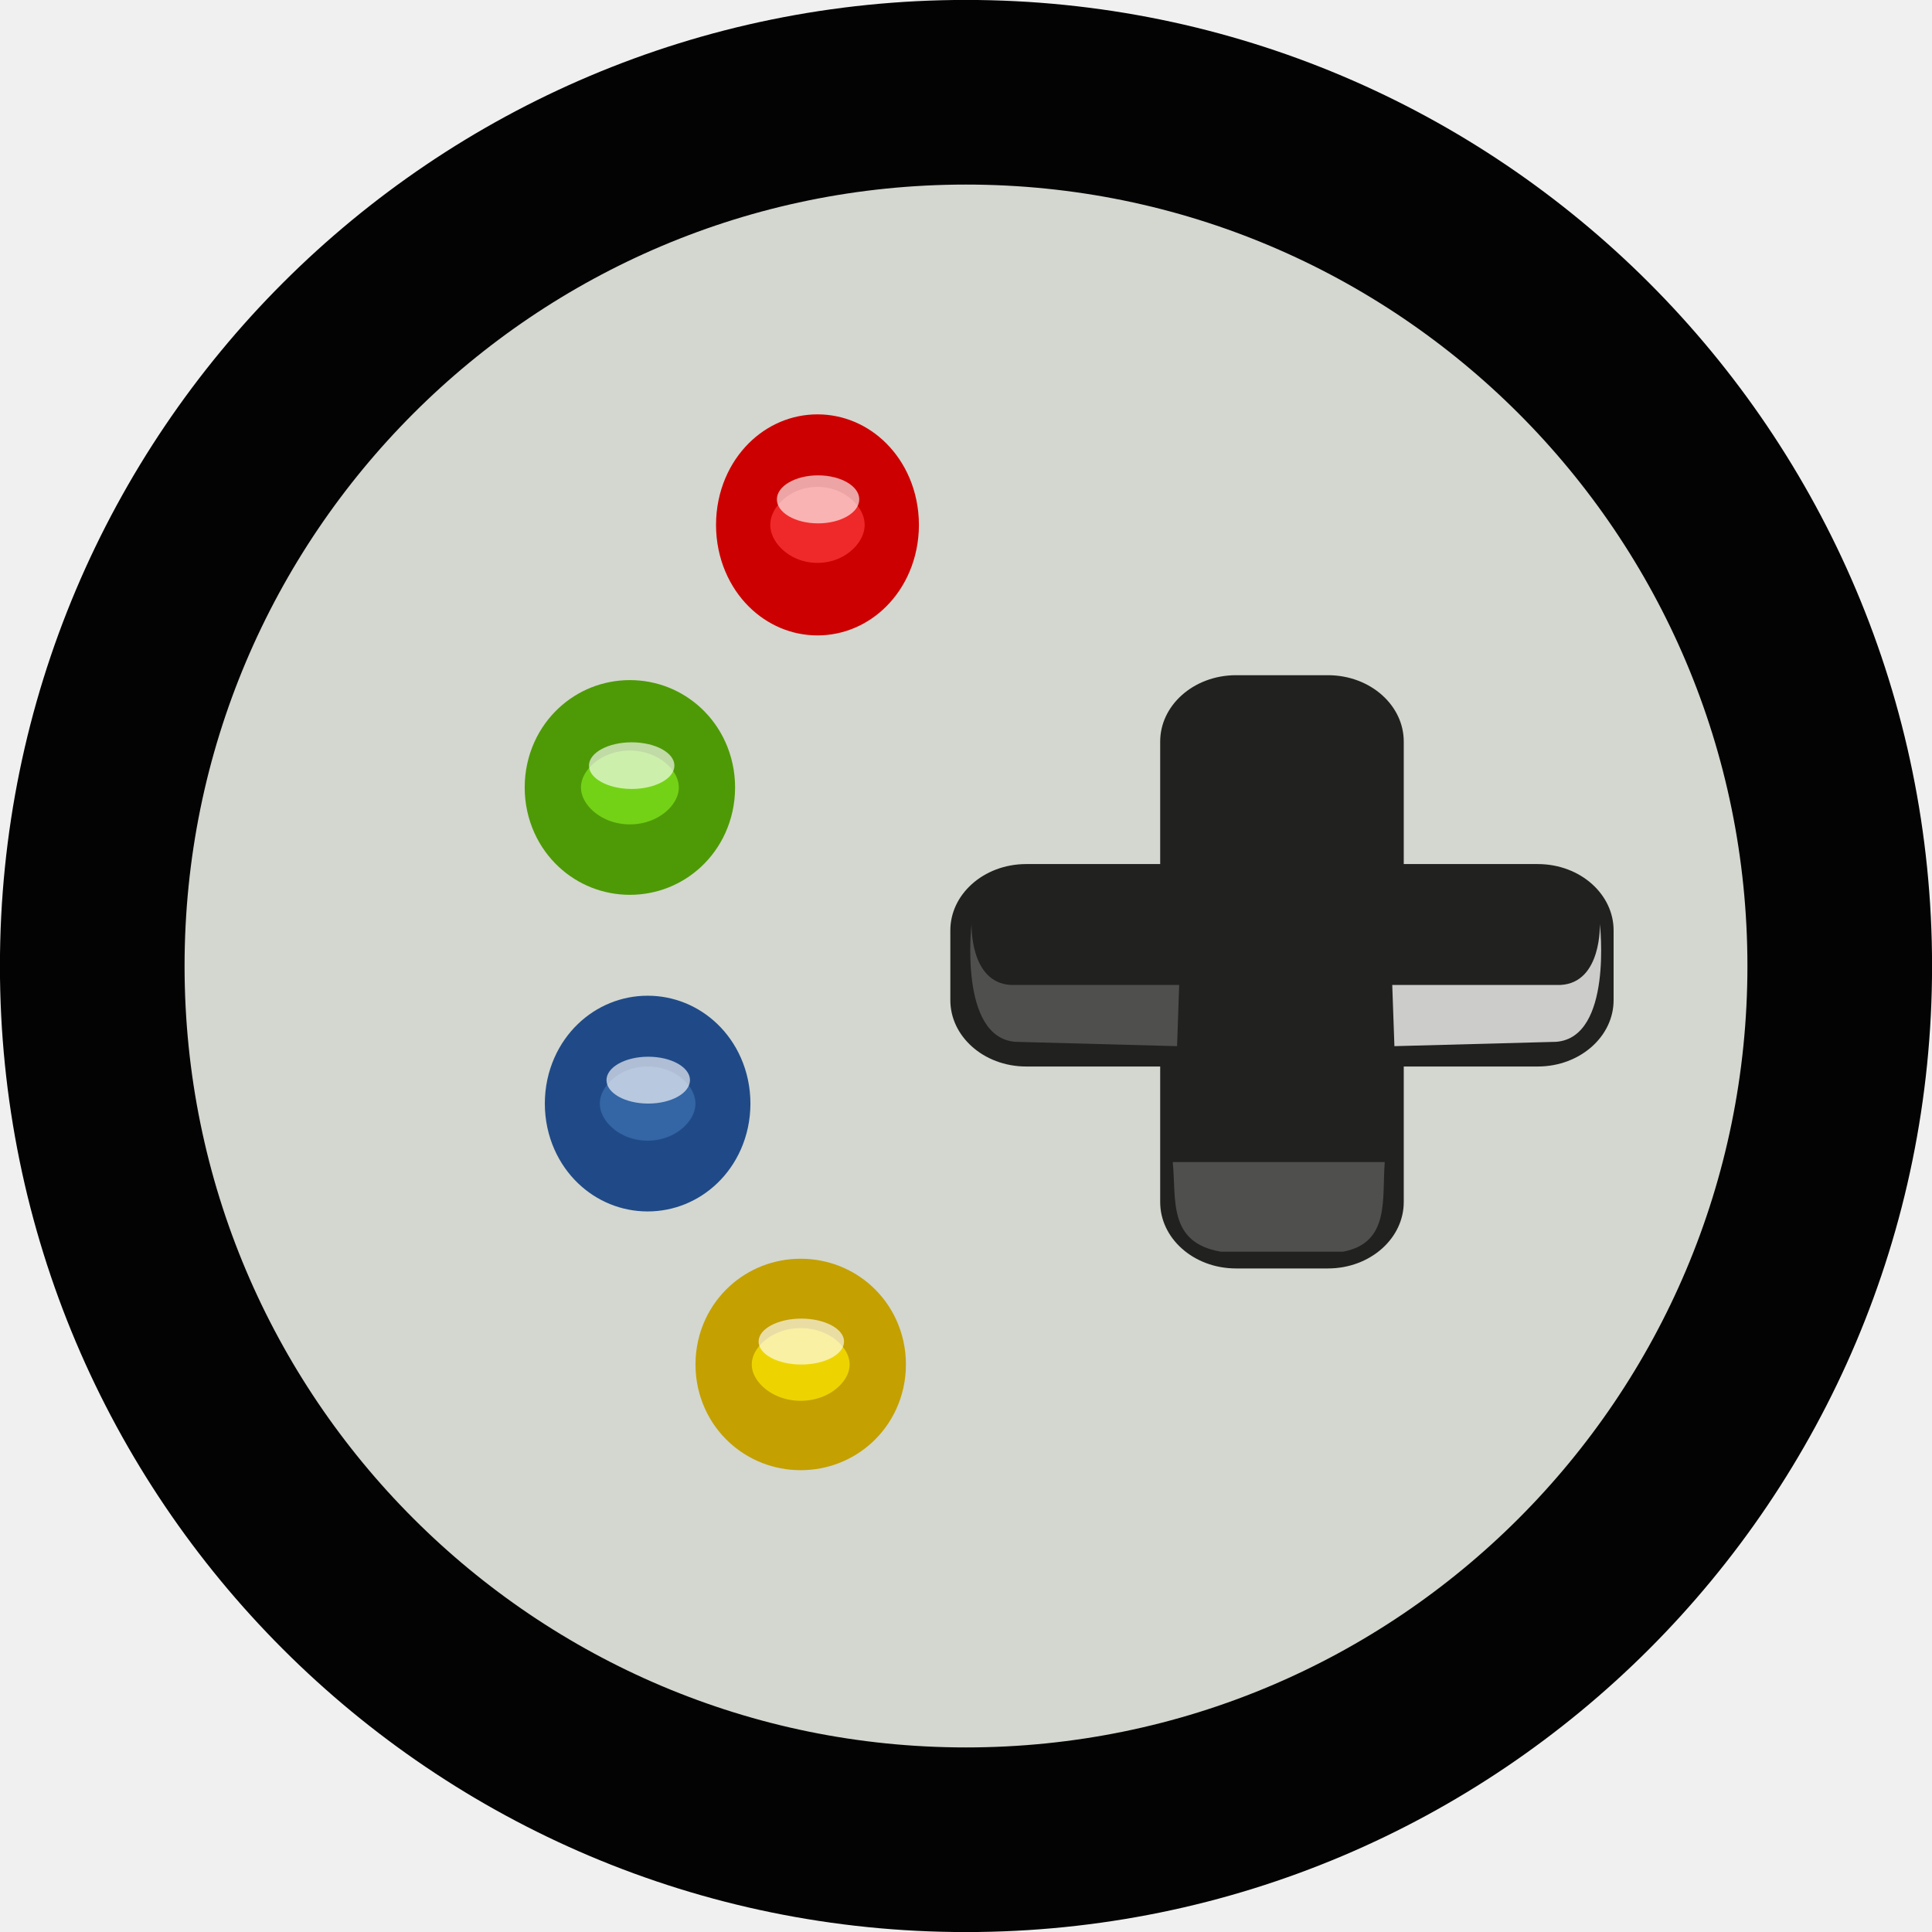
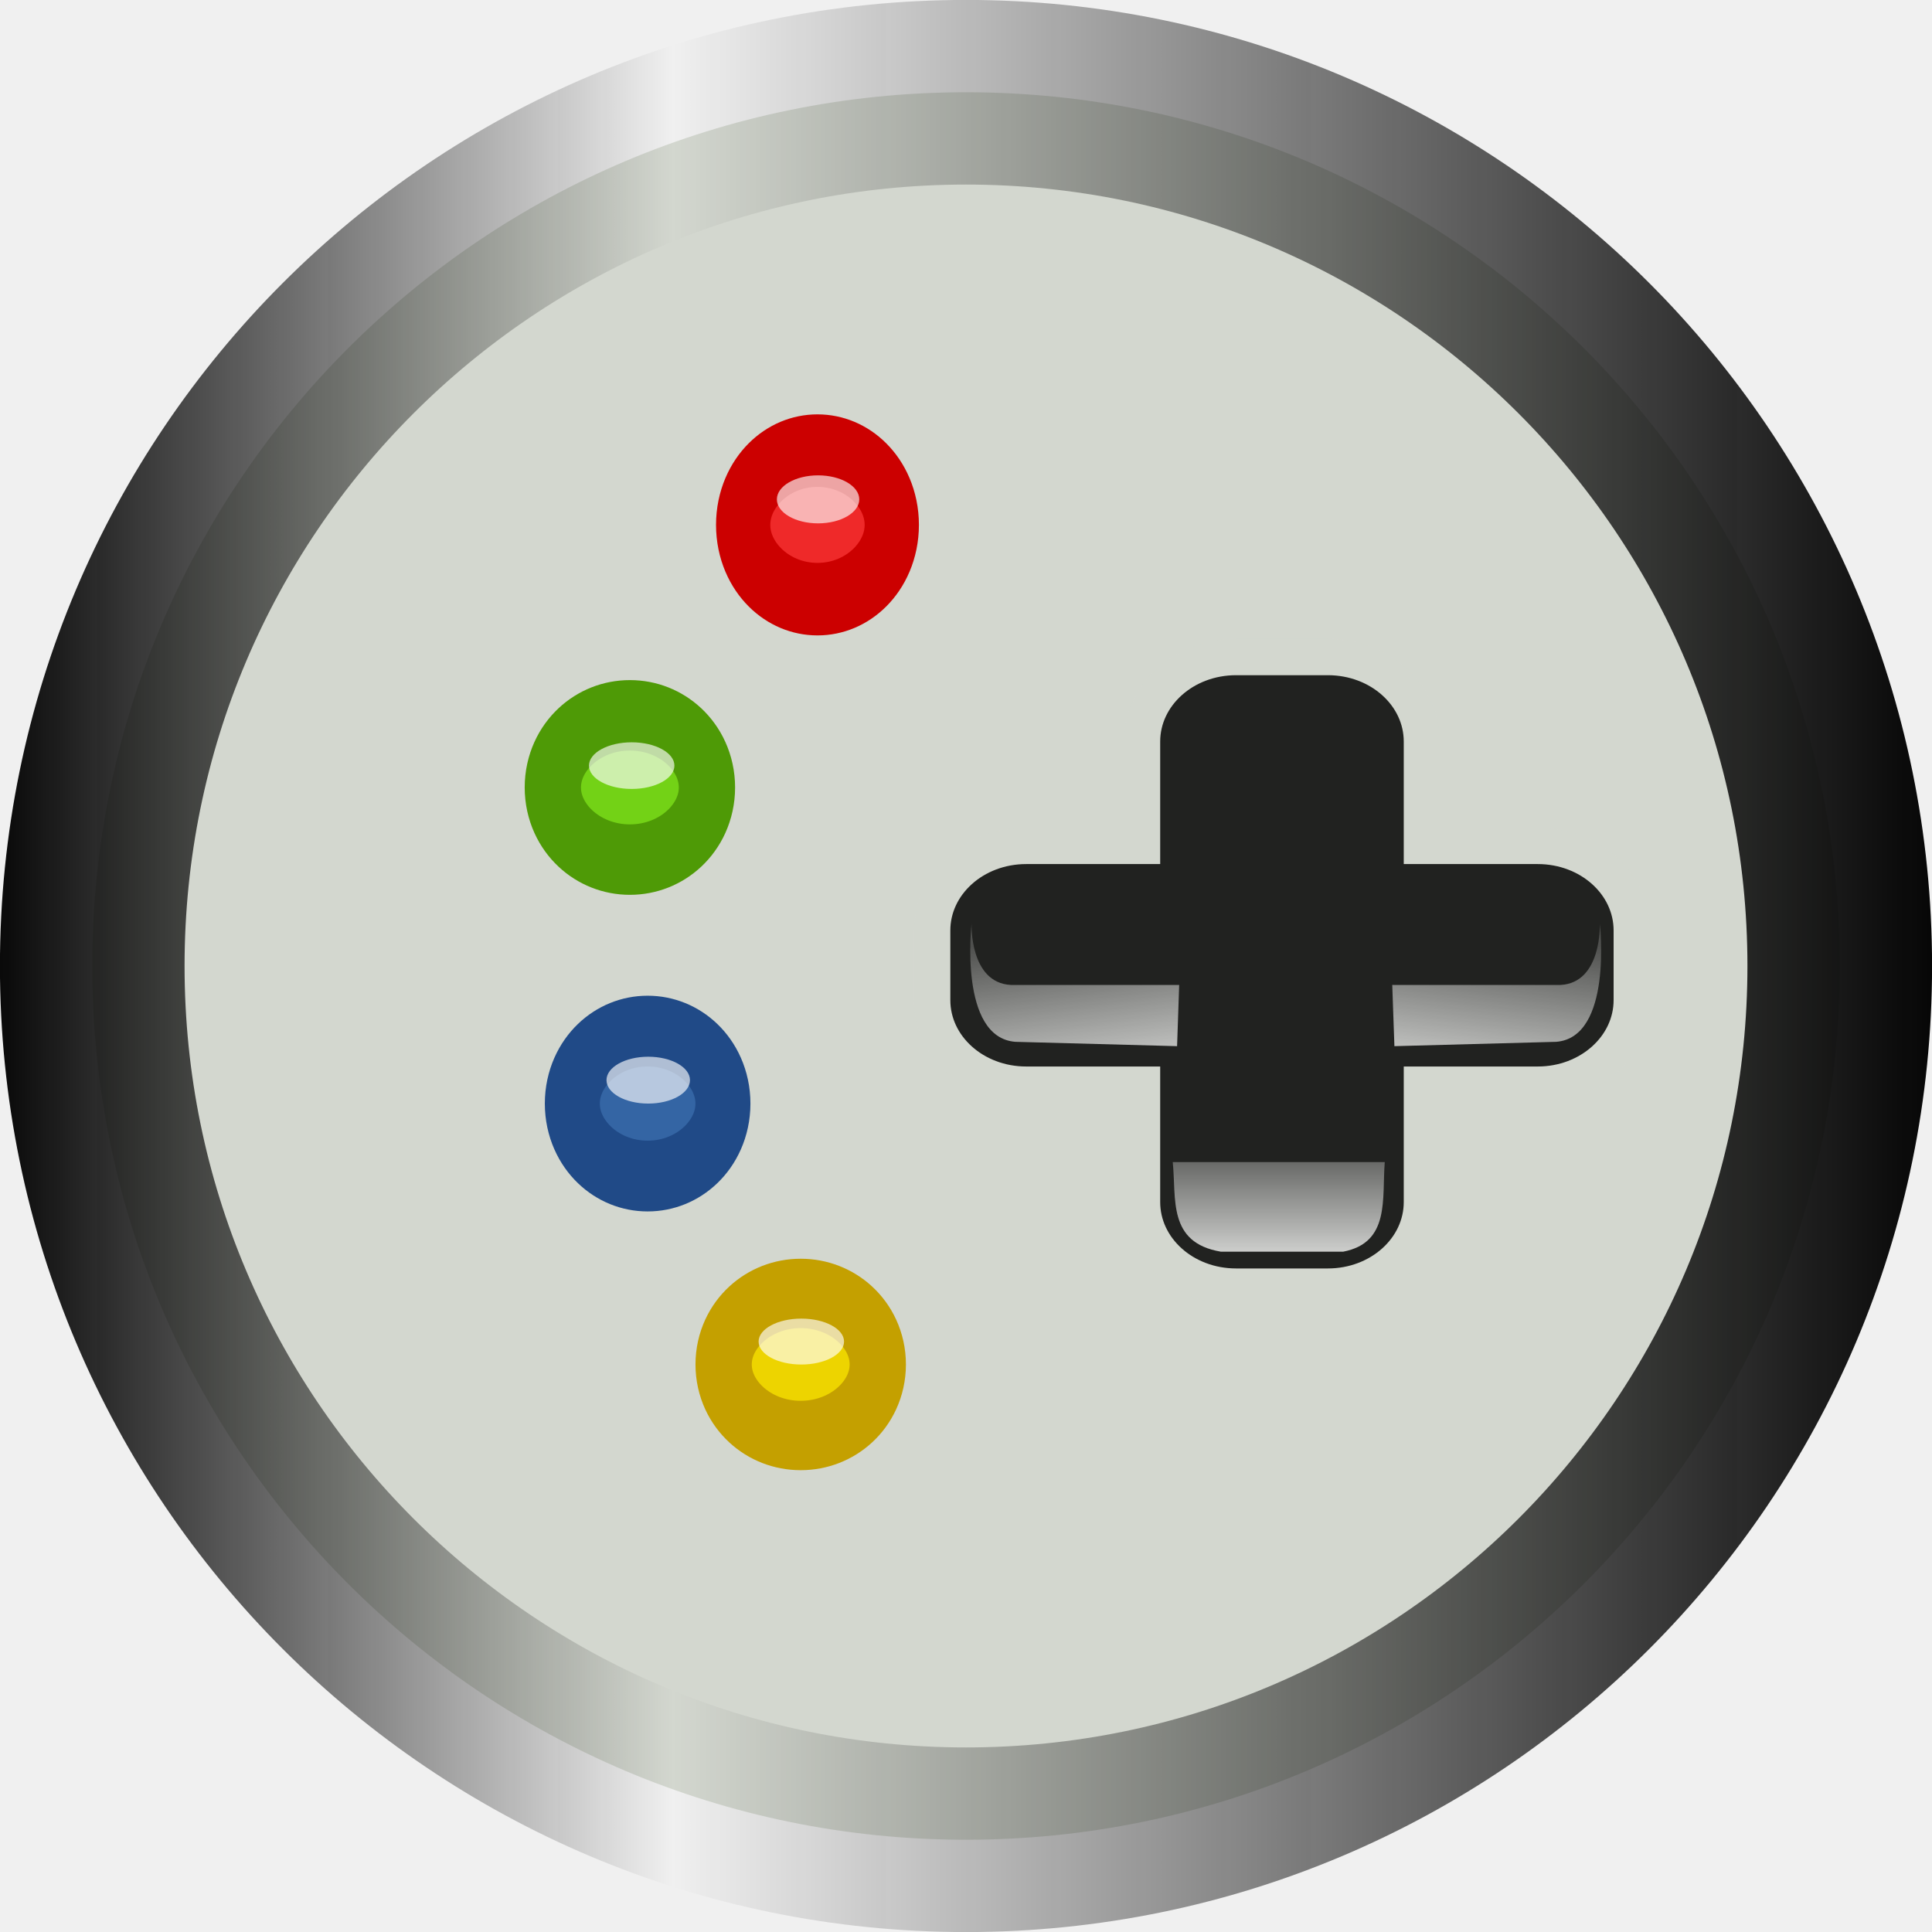
<svg xmlns="http://www.w3.org/2000/svg" xmlns:ns1="http://www.openswatchbook.org/uri/2009/osb" xmlns:xlink="http://www.w3.org/1999/xlink" version="1.1" width="16" height="16" id="svg2" viewBox="0 0 16 16">
  <defs id="defs7386">
    <linearGradient id="linearGradient8340">
      <stop stop-opacity="0.796" stop-color="#ffffff" id="stop8342" />
      <stop stop-opacity="0.216" stop-color="#ffffff" offset="1" id="stop8344" />
    </linearGradient>
    <linearGradient gradientTransform="matrix(0,-735328.32,170712.69,0,2464326300,577972450)" ns1:paint="solid" id="linearGradient19282">
      <stop stop-color="#b4b4b4" id="stop19284" />
    </linearGradient>
    <linearGradient ns1:paint="gradient" x1="231.55" x2="320.7" gradientUnits="userSpaceOnUse" id="linearGradient6057" gradientTransform="matrix(0.01502614,0,0,0.01468232,2.968613,1037.326)">
      <stop stop-color="#a11f7c" id="stop6053" />
      <stop stop-opacity="0.984" stop-color="#541f31" offset="1" id="stop6055" />
    </linearGradient>
    <linearGradient id="linearGradient3073">
      <stop id="stop3075" offset="0" style="stop-color:#030303;stop-opacity:1;" />
      <stop style="stop-color:#030303;stop-opacity:0;" offset="0.351" id="stop3081" />
      <stop id="stop3077" offset="1" style="stop-color:#030303;stop-opacity:1;" />
    </linearGradient>
-     <linearGradient gradientTransform="matrix(0.9164912,0,0,0.9164912,734.8774,103.4735)" gradientUnits="userSpaceOnUse" y2="29.922" x2="-14.705" y1="29.922" x1="-32.495" id="linearGradient4271-9" xlink:href="#linearGradient3073" />
+     <linearGradient gradientTransform="matrix(0.950023,0,0,0.9498906,761.3267,73.78659)" gradientUnits="userSpaceOnUse" y2="29.922" x2="-14.705" y1="29.922" x1="-32.495" id="linearGradient4271-9" xlink:href="#linearGradient3073" />
    <linearGradient gradientTransform="translate(1217.157,156.9054)" y2="29.312" x2="9.406" y1="31.344" x1="9.688" gradientUnits="userSpaceOnUse" id="linearGradient8605" xlink:href="#linearGradient8340" />
    <linearGradient y2="29.312" x2="9.406" y1="31.344" x1="9.688" gradientTransform="matrix(-1,0,0,1,1240.263,156.9054)" gradientUnits="userSpaceOnUse" id="linearGradient8607" xlink:href="#linearGradient8340" />
    <linearGradient gradientTransform="translate(1217.157,156.9054)" y2="32.391" x2="11.453" y1="34" x1="11.453" gradientUnits="userSpaceOnUse" id="linearGradient8609" xlink:href="#linearGradient8340" />
    <linearGradient ns1:paint="solid" id="linearGradient5487">
      <stop id="stop5485" offset="0" style="stop-color:#888a85;stop-opacity:1;" />
    </linearGradient>
+     <linearGradient xlink:href="#linearGradient3073" id="linearGradient4271-9-3" x1="-32.495" y1="29.922" x2="-14.705" y2="29.922" gradientUnits="userSpaceOnUse" gradientTransform="matrix(0.9164912,0,0,0.9164912,29.7696,12.57708)" />
+     <linearGradient xlink:href="#linearGradient8340" id="linearGradient8605-8" gradientUnits="userSpaceOnUse" x1="9.688" y1="31.344" x2="9.406" y2="29.312" />
+     <linearGradient xlink:href="#linearGradient8340" id="linearGradient8607-7" gradientUnits="userSpaceOnUse" gradientTransform="matrix(-1,0,0,1,23.1063,0)" x1="9.688" y1="31.344" x2="9.406" y2="29.312" />
+     <linearGradient xlink:href="#linearGradient8340" id="linearGradient8609-8" gradientUnits="userSpaceOnUse" x1="11.453" y1="34" x2="11.453" y2="32.391" />
  </defs>
-   <g style="display:inline" transform="translate(-328.0834,65.18358)" id="preferences">
-     <g id="gimp-prefs-controllers" transform="translate(327.9434,-97.18358)">
-       <circle style="color:#000000;clip-rule:nonzero;display:inline;overflow:visible;visibility:visible;opacity:1;isolation:auto;mix-blend-mode:normal;color-interpolation:sRGB;color-interpolation-filters:linearRGB;solid-color:#000000;solid-opacity:1;fill:#d3d7cf;fill-opacity:1;fill-rule:nonzero;stroke:url(#linearGradient4271-9);stroke-width:1.529;stroke-linecap:round;stroke-linejoin:round;stroke-miterlimit:4;stroke-dasharray:none;stroke-dashoffset:0;stroke-opacity:1;color-rendering:auto;image-rendering:auto;shape-rendering:auto;text-rendering:auto;enable-background:accumulate" id="path4252-1" cx="8.14" cy="40" r="7.236" />
-       <g id="g4245-1" transform="matrix(0.8205346,0,0,0.8205346,34.8771,26.81989)">
-         <g transform="translate(-42.51248,-15.34788)" id="g5812-3" style="opacity:0.843">
-           <g id="g4070" transform="matrix(0.706012,0,0,0.706012,4.997795,10.28958)">
-             <path style="color:#000000;display:inline;overflow:visible;visibility:visible;fill:#000000;fill-opacity:1;fill-rule:nonzero;stroke:#d3d7cf;stroke-width:0.518;stroke-linecap:butt;stroke-linejoin:miter;stroke-miterlimit:4;stroke-dasharray:none;stroke-dashoffset:0;stroke-opacity:1;marker:none;enable-background:accumulate" id="rect5775-0" d="m -31.669,10.152 c -0.744,0 -1.344,0.54 -1.344,1.209 l 0,1.491 -1.656,0 c -0.744,0 -1.344,0.54 -1.344,1.209 l 0,0.994 c 0,0.67 0.6,1.209 1.344,1.209 l 1.656,0 0,1.678 c 0,0.67 0.6,1.209 1.344,1.209 l 1.312,0 c 0.744,0 1.344,-0.54 1.344,-1.209 l 0,-1.678 1.656,0 c 0.744,0 1.344,-0.54 1.344,-1.209 l 0,-0.994 c 0,-0.67 -0.6,-1.209 -1.344,-1.209 l -1.656,0 0,-1.491 c 0,-0.67 -0.6,-1.209 -1.344,-1.209 z" transform="translate(42.51248,15.34788)" />
-             <path style="color:#000000;display:inline;overflow:visible;visibility:visible;fill:url(#linearGradient8605);fill-opacity:1;fill-rule:nonzero;stroke:none;stroke-width:1;marker:none;enable-background:accumulate" id="path5782-5" d="m 7.062,29.312 c 0,0 -0.031,0.844 0.562,0.875 l 2.406,0 L 10,31.062 7.688,31 C 6.875,30.938 7.062,29.312 7.062,29.312 Z" />
-             <path style="color:#000000;display:inline;overflow:visible;visibility:visible;fill:url(#linearGradient8607);fill-opacity:1;fill-rule:nonzero;stroke:none;stroke-width:1;marker:none;enable-background:accumulate" id="path5798-7" d="m 16.044,29.312 c 0,0 0.031,0.844 -0.562,0.875 l -2.406,0 0.031,0.875 2.312,-0.062 c 0.812,-0.062 0.625,-1.688 0.625,-1.688 z" />
-             <path style="color:#000000;display:inline;overflow:visible;visibility:visible;fill:url(#linearGradient8609);fill-opacity:1;fill-rule:nonzero;stroke:none;stroke-width:1;marker:none;enable-background:accumulate" id="path5802-6" d="m 9.938,32.719 c 0.125,0 3.031,0 3.031,0 C 12.927,33.243 13.048,33.87 12.375,34 l -1.75,0 C 9.861,33.87 9.992,33.243 9.938,32.719 Z" />
-           </g>
+   <g style="display:inline" transform="translate(-0.1400005,-32)" id="gimp-prefs-controllers">
+     <circle r="7.236" cy="40" cx="8.14" id="path4252-1" style="color:#000000;clip-rule:nonzero;display:inline;overflow:visible;visibility:visible;opacity:1;isolation:auto;mix-blend-mode:normal;color-interpolation:sRGB;color-interpolation-filters:linearRGB;solid-color:#000000;solid-opacity:1;fill:#d3d7cf;fill-opacity:1;fill-rule:nonzero;stroke:url(#linearGradient4271-9-3);stroke-width:1.529;stroke-linecap:round;stroke-linejoin:round;stroke-miterlimit:4;stroke-dasharray:none;stroke-dashoffset:0;stroke-opacity:1;color-rendering:auto;image-rendering:auto;shape-rendering:auto;text-rendering:auto;enable-background:accumulate" />
+     <g transform="matrix(0.8205346,0,0,0.8205346,34.8771,26.81989)" id="g4245-1">
+       <g style="opacity:0.843" id="g5812-3" transform="translate(-42.51248,-15.34788)">
+         <g transform="matrix(0.706012,0,0,0.706012,4.997795,10.28958)" id="g4070">
+           <path transform="translate(42.51248,15.34788)" d="m -31.669,10.152 c -0.744,0 -1.344,0.54 -1.344,1.209 l 0,1.491 -1.656,0 c -0.744,0 -1.344,0.54 -1.344,1.209 l 0,0.994 c 0,0.67 0.6,1.209 1.344,1.209 l 1.656,0 0,1.678 c 0,0.67 0.6,1.209 1.344,1.209 l 1.312,0 c 0.744,0 1.344,-0.54 1.344,-1.209 l 0,-1.678 1.656,0 c 0.744,0 1.344,-0.54 1.344,-1.209 l 0,-0.994 c 0,-0.67 -0.6,-1.209 -1.344,-1.209 l -1.656,0 0,-1.491 c 0,-0.67 -0.6,-1.209 -1.344,-1.209 z" id="rect5775-0" style="color:#000000;display:inline;overflow:visible;visibility:visible;fill:#000000;fill-opacity:1;fill-rule:nonzero;stroke:#d3d7cf;stroke-width:0.518;stroke-linecap:butt;stroke-linejoin:miter;stroke-miterlimit:4;stroke-dasharray:none;stroke-dashoffset:0;stroke-opacity:1;marker:none;enable-background:accumulate" />
+           <path d="m 7.062,29.312 c 0,0 -0.031,0.844 0.562,0.875 l 2.406,0 L 10,31.062 7.688,31 C 6.875,30.938 7.062,29.312 7.062,29.312 Z" id="path5782-5" style="color:#000000;display:inline;overflow:visible;visibility:visible;fill:url(#linearGradient8605-8);fill-opacity:1;fill-rule:nonzero;stroke:none;stroke-width:1;marker:none;enable-background:accumulate" />
+           <path d="m 16.044,29.312 c 0,0 0.031,0.844 -0.562,0.875 l -2.406,0 0.031,0.875 2.312,-0.062 c 0.812,-0.062 0.625,-1.688 0.625,-1.688 z" id="path5798-7" style="color:#000000;display:inline;overflow:visible;visibility:visible;fill:url(#linearGradient8607-7);fill-opacity:1;fill-rule:nonzero;stroke:none;stroke-width:1;marker:none;enable-background:accumulate" />
+           <path d="m 9.938,32.719 c 0.125,0 3.031,0 3.031,0 C 12.927,33.243 13.048,33.87 12.375,34 l -1.75,0 C 9.861,33.87 9.992,33.243 9.938,32.719 Z" id="path5802-6" style="color:#000000;display:inline;overflow:visible;visibility:visible;fill:url(#linearGradient8609-8);fill-opacity:1;fill-rule:nonzero;stroke:none;stroke-width:1;marker:none;enable-background:accumulate" />
        </g>
      </g>
-       <g id="g4259" transform="matrix(0.4554981,0,0,0.5861098,19.33279,23.00802)">
-         <ellipse id="path115" style="color:#000000;display:inline;overflow:visible;visibility:visible;fill:#3465a4;fill-opacity:1;fill-rule:nonzero;stroke:#204a87;stroke-width:1;stroke-linecap:butt;stroke-linejoin:miter;stroke-miterlimit:4;stroke-dasharray:none;stroke-dashoffset:0;stroke-opacity:1;marker:none;enable-background:accumulate" cx="-30.361" cy="30.935" rx="1.369" ry="1.024" />
-         <ellipse id="path131" style="color:#000000;display:inline;overflow:visible;visibility:visible;fill:#ffffff;fill-opacity:0.644;fill-rule:nonzero;stroke:none;stroke-width:0.684;marker:none;enable-background:accumulate" cx="-30.35" cy="30.604" rx="0.759" ry="0.331" />
-       </g>
-       <g id="g4239" transform="matrix(0.4494866,0,0,0.6005966,21.94125,16.53681)">
-         <ellipse id="path113" style="color:#000000;display:inline;overflow:visible;visibility:visible;fill:#ef2929;fill-opacity:1;fill-rule:nonzero;stroke:#cc0000;stroke-width:1;stroke-linecap:butt;stroke-linejoin:miter;stroke-miterlimit:4;stroke-dasharray:none;stroke-dashoffset:0;stroke-opacity:1;marker:none;enable-background:accumulate" cx="-33.441" cy="32.984" rx="1.369" ry="1.024" />
-         <ellipse id="path133" style="color:#000000;display:inline;overflow:visible;visibility:visible;fill:#ffffff;fill-opacity:0.644;fill-rule:nonzero;stroke:none;stroke-width:0.684;marker:none;enable-background:accumulate" cx="-33.43" cy="32.632" rx="0.759" ry="0.331" />
-       </g>
-       <g id="g4243" transform="matrix(0.4661181,0,0,0.5834182,18.07315,19.27799)">
-         <ellipse id="path117" style="color:#000000;display:inline;overflow:visible;visibility:visible;fill:#73d216;fill-opacity:1;fill-rule:nonzero;stroke:#4e9a06;stroke-width:1;stroke-linecap:butt;stroke-linejoin:miter;stroke-miterlimit:4;stroke-dasharray:none;stroke-dashoffset:0;stroke-opacity:1;marker:none;enable-background:accumulate" cx="-27.282" cy="32.984" rx="1.369" ry="1.024" />
-         <ellipse id="path135" style="color:#000000;display:inline;overflow:visible;visibility:visible;fill:#ffffff;fill-opacity:0.644;fill-rule:nonzero;stroke:none;stroke-width:0.684;marker:none;enable-background:accumulate" cx="-27.25" cy="32.674" rx="0.759" ry="0.331" />
-       </g>
-       <g id="g4247" transform="matrix(0.4662156,0,0,0.5744949,20.92587,23.17417)">
-         <ellipse id="path119" style="color:#000000;display:inline;overflow:visible;visibility:visible;fill:#edd400;fill-opacity:1;fill-rule:nonzero;stroke:#c4a000;stroke-width:1;stroke-linecap:butt;stroke-linejoin:miter;stroke-miterlimit:4;stroke-dasharray:none;stroke-dashoffset:0;stroke-opacity:1;marker:none;enable-background:accumulate" cx="-30.361" cy="35.032" rx="1.369" ry="1.024" />
-         <ellipse id="path137" style="color:#000000;display:inline;overflow:visible;visibility:visible;fill:#ffffff;fill-opacity:0.644;fill-rule:nonzero;stroke:none;stroke-width:0.684;marker:none;enable-background:accumulate" cx="-30.35" cy="34.702" rx="0.759" ry="0.331" />
-       </g>
+     </g>
+     <g transform="matrix(0.4554981,0,0,0.5861098,19.33279,23.00802)" id="g4259">
+       <ellipse ry="1.024" rx="1.369" cy="30.935" cx="-30.361" style="color:#000000;display:inline;overflow:visible;visibility:visible;fill:#3465a4;fill-opacity:1;fill-rule:nonzero;stroke:#204a87;stroke-width:1;stroke-linecap:butt;stroke-linejoin:miter;stroke-miterlimit:4;stroke-dasharray:none;stroke-dashoffset:0;stroke-opacity:1;marker:none;enable-background:accumulate" id="path115" />
+       <ellipse ry="0.331" rx="0.759" cy="30.604" cx="-30.35" style="color:#000000;display:inline;overflow:visible;visibility:visible;fill:#ffffff;fill-opacity:0.644;fill-rule:nonzero;stroke:none;stroke-width:0.684;marker:none;enable-background:accumulate" id="path131" />
+     </g>
+     <g transform="matrix(0.4494866,0,0,0.6005966,21.94125,16.53681)" id="g4239">
+       <ellipse ry="1.024" rx="1.369" cy="32.984" cx="-33.441" style="color:#000000;display:inline;overflow:visible;visibility:visible;fill:#ef2929;fill-opacity:1;fill-rule:nonzero;stroke:#cc0000;stroke-width:1;stroke-linecap:butt;stroke-linejoin:miter;stroke-miterlimit:4;stroke-dasharray:none;stroke-dashoffset:0;stroke-opacity:1;marker:none;enable-background:accumulate" id="path113" />
+       <ellipse ry="0.331" rx="0.759" cy="32.632" cx="-33.43" style="color:#000000;display:inline;overflow:visible;visibility:visible;fill:#ffffff;fill-opacity:0.644;fill-rule:nonzero;stroke:none;stroke-width:0.684;marker:none;enable-background:accumulate" id="path133" />
+     </g>
+     <g transform="matrix(0.4661181,0,0,0.5834182,18.07315,19.27799)" id="g4243">
+       <ellipse ry="1.024" rx="1.369" cy="32.984" cx="-27.282" style="color:#000000;display:inline;overflow:visible;visibility:visible;fill:#73d216;fill-opacity:1;fill-rule:nonzero;stroke:#4e9a06;stroke-width:1;stroke-linecap:butt;stroke-linejoin:miter;stroke-miterlimit:4;stroke-dasharray:none;stroke-dashoffset:0;stroke-opacity:1;marker:none;enable-background:accumulate" id="path117" />
+       <ellipse ry="0.331" rx="0.759" cy="32.674" cx="-27.25" style="color:#000000;display:inline;overflow:visible;visibility:visible;fill:#ffffff;fill-opacity:0.644;fill-rule:nonzero;stroke:none;stroke-width:0.684;marker:none;enable-background:accumulate" id="path135" />
+     </g>
+     <g transform="matrix(0.4662156,0,0,0.5744949,20.92587,23.17417)" id="g4247">
+       <ellipse ry="1.024" rx="1.369" cy="35.032" cx="-30.361" style="color:#000000;display:inline;overflow:visible;visibility:visible;fill:#edd400;fill-opacity:1;fill-rule:nonzero;stroke:#c4a000;stroke-width:1;stroke-linecap:butt;stroke-linejoin:miter;stroke-miterlimit:4;stroke-dasharray:none;stroke-dashoffset:0;stroke-opacity:1;marker:none;enable-background:accumulate" id="path119" />
+       <ellipse ry="0.331" rx="0.759" cy="34.702" cx="-30.35" style="color:#000000;display:inline;overflow:visible;visibility:visible;fill:#ffffff;fill-opacity:0.644;fill-rule:nonzero;stroke:none;stroke-width:0.684;marker:none;enable-background:accumulate" id="path137" />
    </g>
  </g>
</svg>
